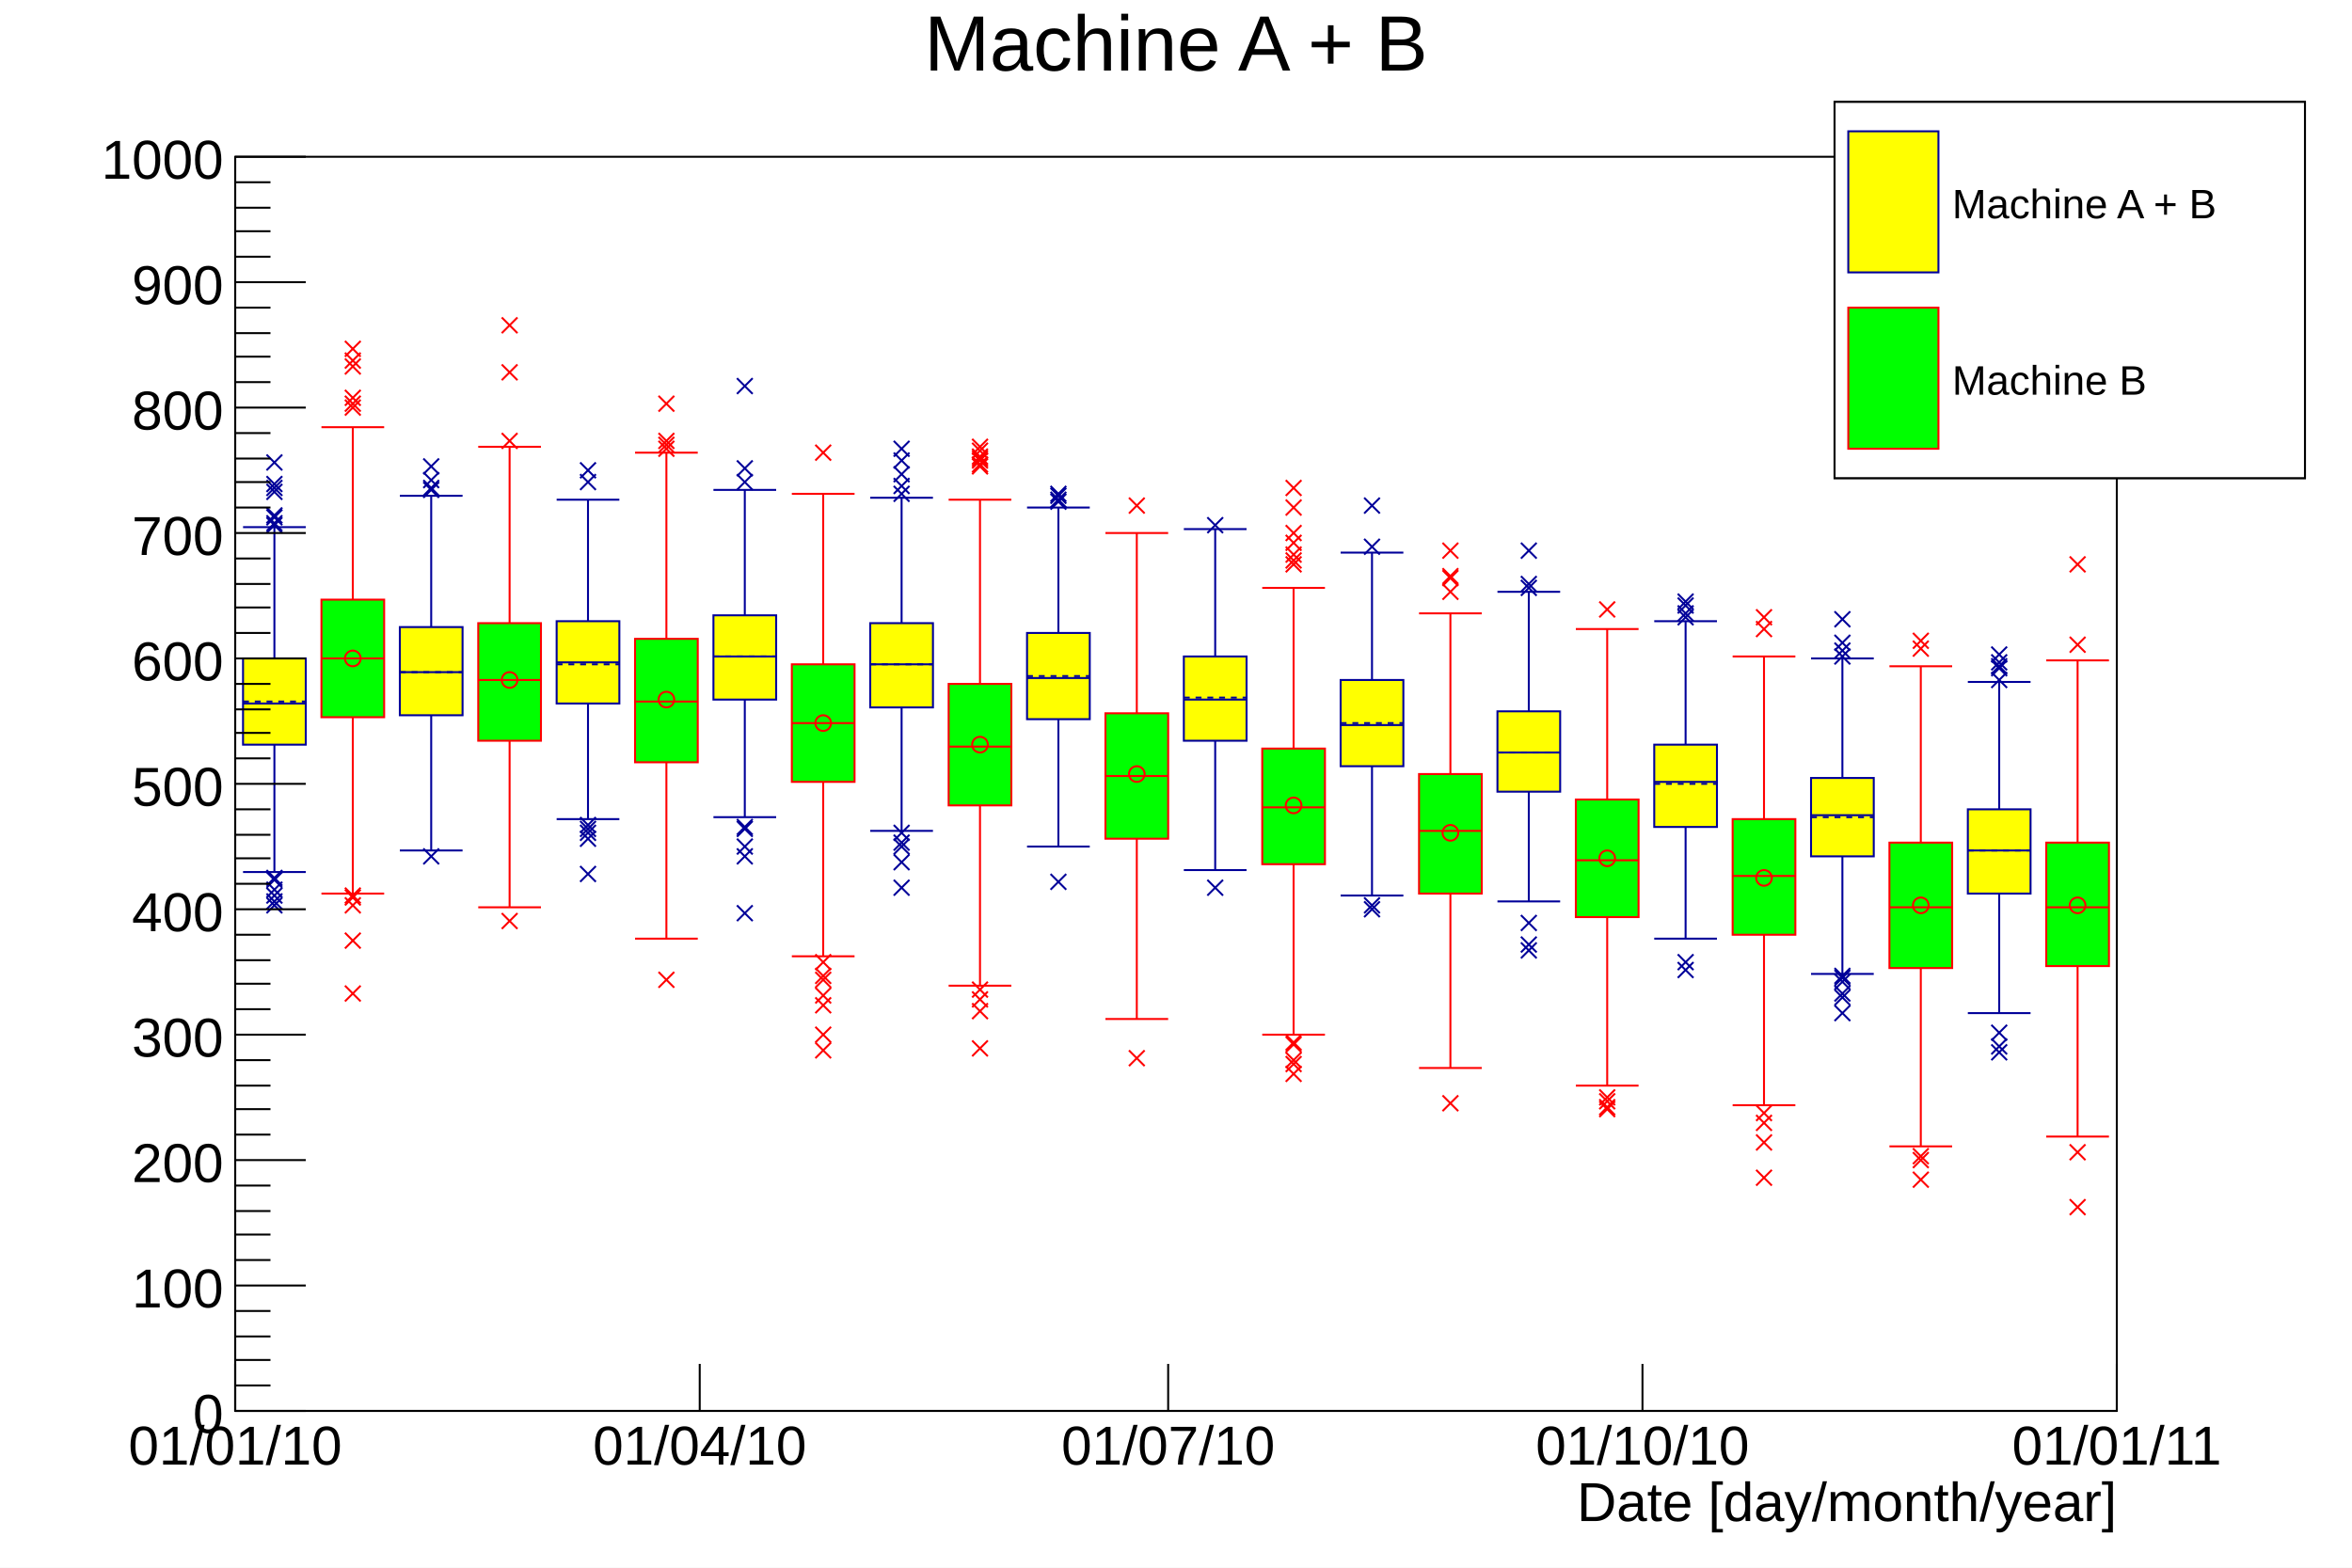
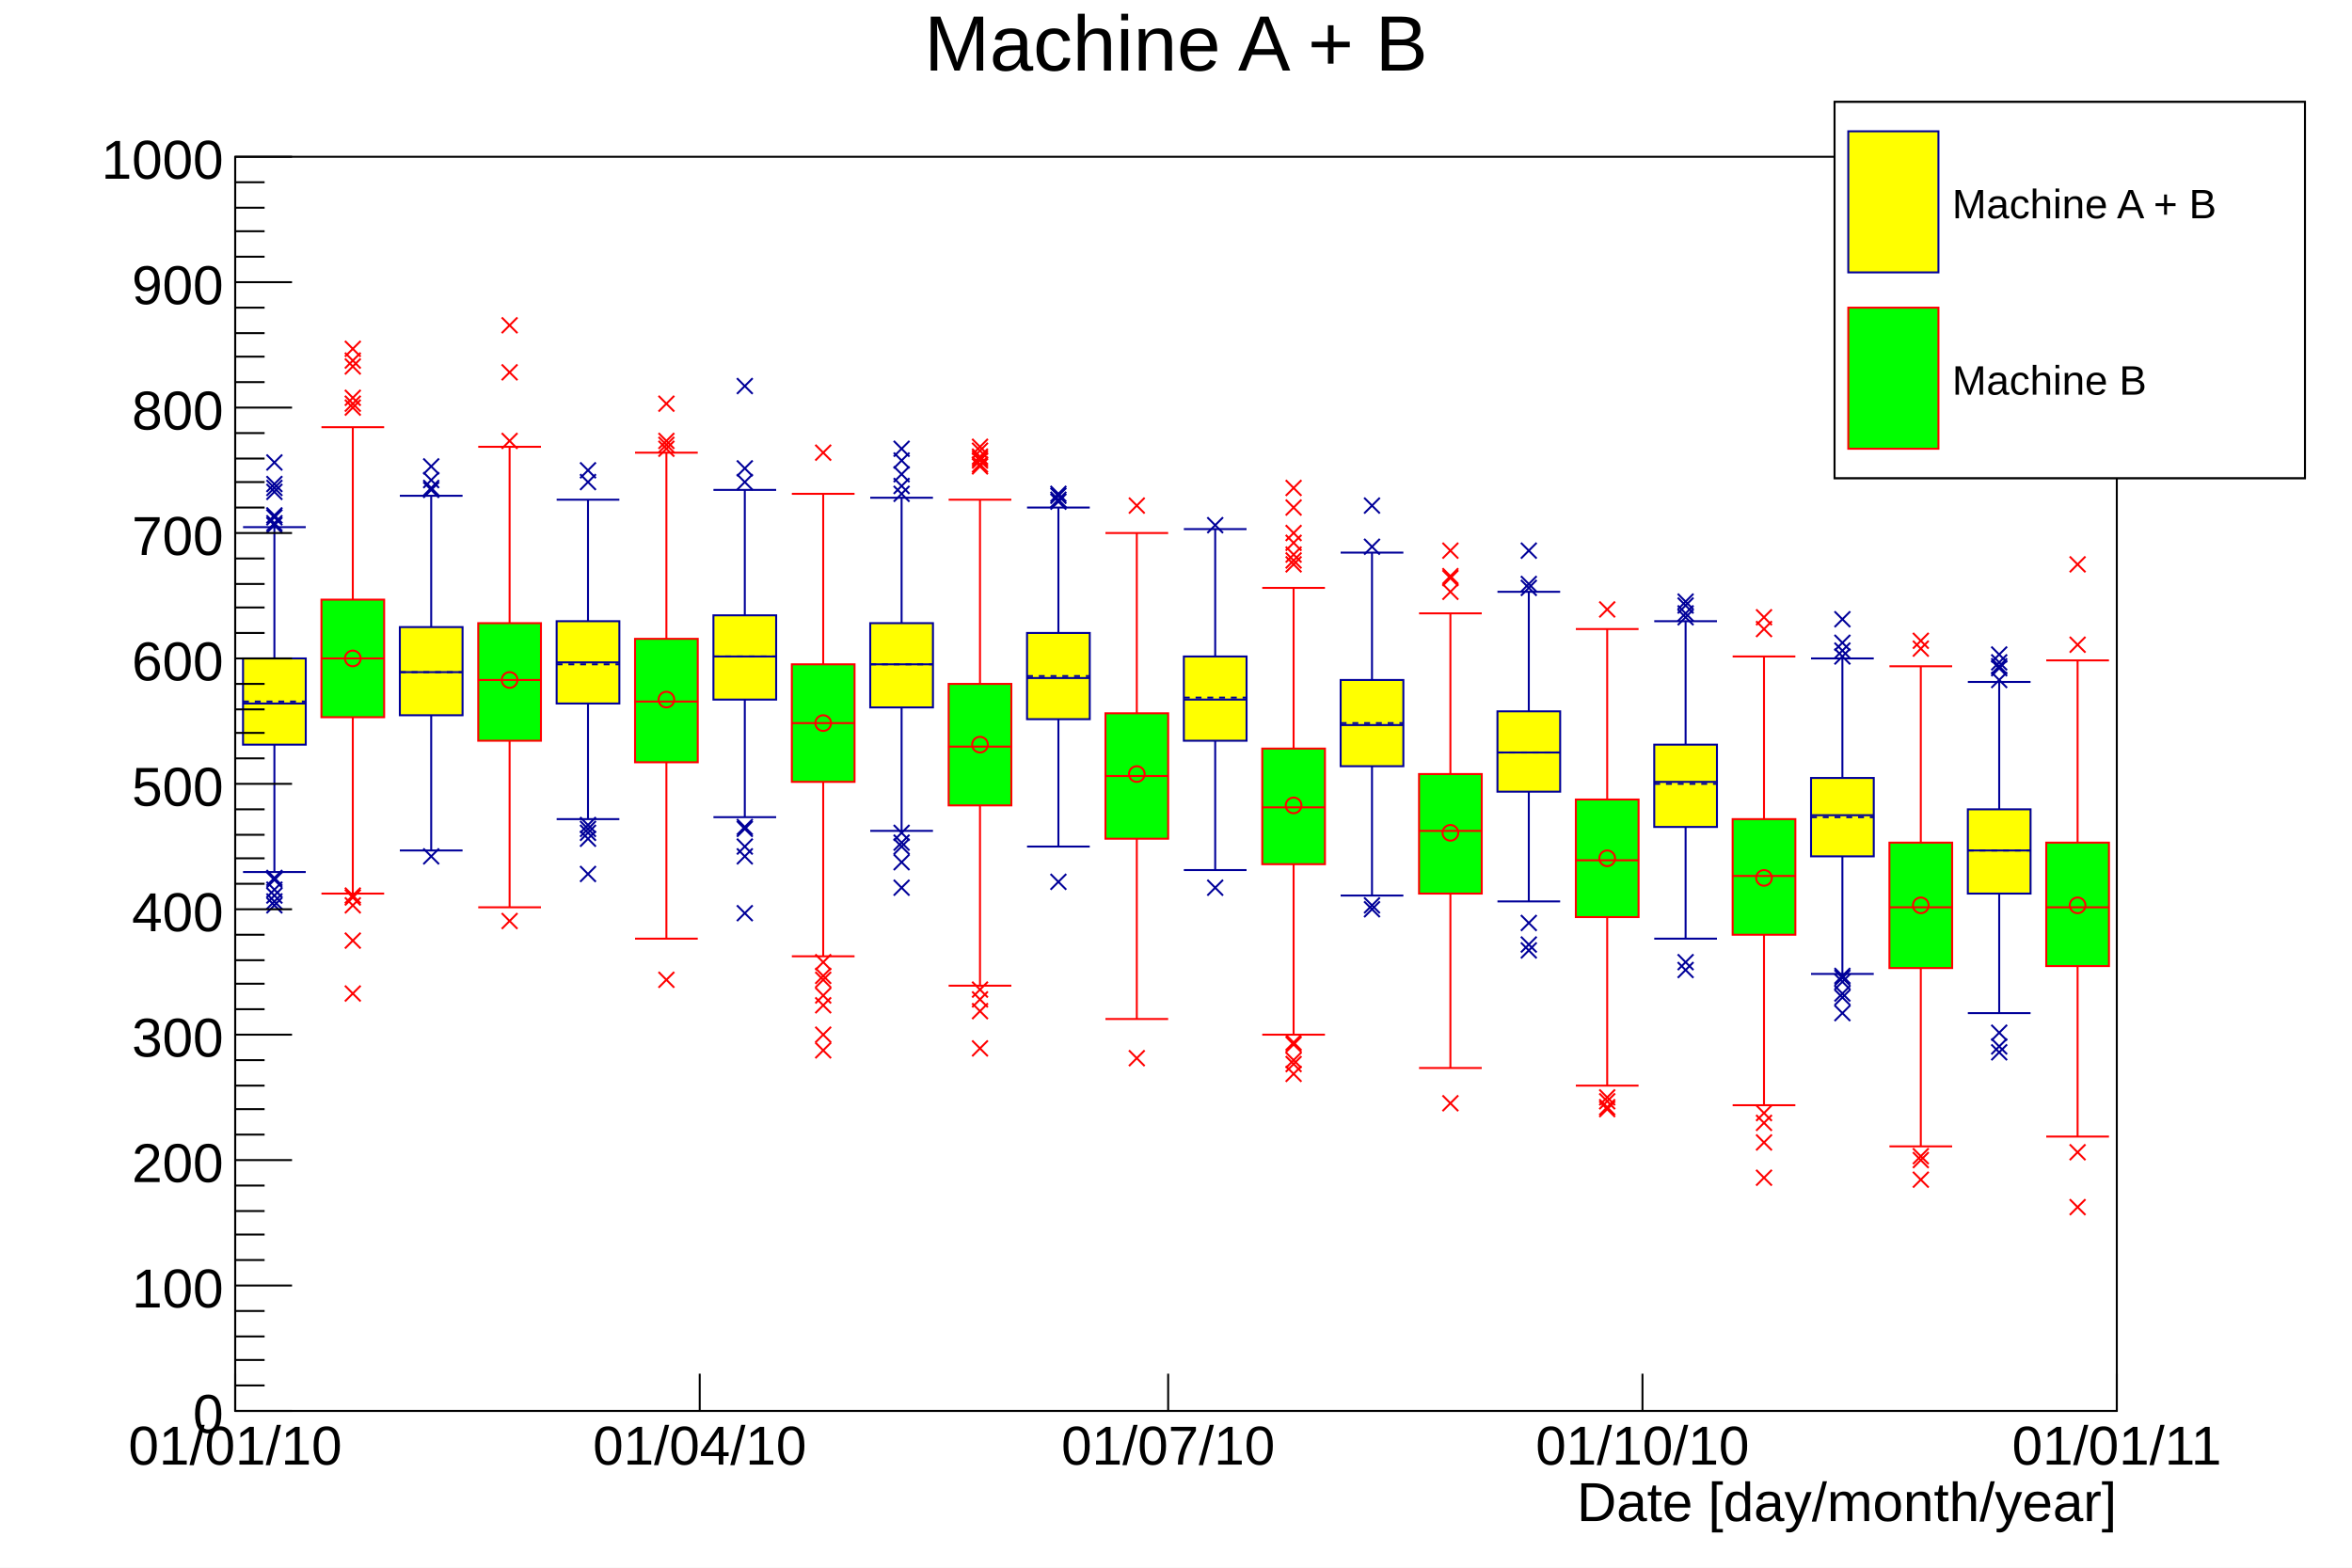
<svg xmlns="http://www.w3.org/2000/svg" viewBox="0 0 1200 800" preserveAspectRatio="none" width="1200" height="800">
  <path d="M0,0H1200V800H0Z" style="fill: #ffffff;" />
  <g>
    <g transform="translate(120,80)">
      <path d="M0,0H960V640H0Z" style="fill: #ffffff; stroke: #000000; stroke-width: 1;" />
      <svg x="0" y="0" overflow="hidden" width="960" height="640" viewBox="0 0 960 640">
        <g>
          <path d="M4,256v44h32v-44zM84,240v45h32v-45zM164,237v42h32v-42zM244,234v43h32v-43zM324,238v43h32v-43zM404,243v44h32v-44zM484,255v43h32v-43zM564,267v44h32v-44zM644,283v41h32v-41zM724,300v42h32v-42zM804,317v40h32v-40zM884,333v43h32v-43z" style="stroke: #000099; stroke-width: 1; fill: #ffff00;" />
          <path d="M4,279h32M4,189h32M4,365h32M20,256v-67M20,300v65M84,263h32M84,173h32M84,354h32M100,240v-67M100,285v69M164,258h32M164,175h32M164,338h32M180,237v-62M180,279v59M244,255h32M244,170h32M244,337h32M260,234v-64M260,277v60M324,259h32M324,174h32M324,344h32M340,238v-64M340,281v63M404,266h32M404,179h32M404,352h32M420,243v-64M420,287v65M484,277h32M484,190h32M484,364h32M500,255v-65M500,298v66M564,290h32M564,202h32M564,377h32M580,267v-65M580,311v66M644,304h32M644,222h32M644,380h32M660,283v-61M660,324v56M724,319h32M724,237h32M724,399h32M740,300v-63M740,342v57M804,336h32M804,256h32M804,417h32M820,317v-61M820,357v60M884,354h32M884,268h32M884,437h32M900,333v-65M900,376v61" style="stroke: #000099; stroke-width: 1; fill: none;" />
          <path d="M4,278h32M84,263h32M164,259h32M244,255h32M324,259h32M404,265h32M484,276h32M564,289h32M644,304h32M724,320h32M804,337h32M884,354h32" style="stroke: #000099; stroke-width: 1; stroke-dasharray: 3,3; fill: none;" />
          <path d="M16,378l8,8m0,-8l-8,8M16,376l8,8m0,-8l-8,8M16,373l8,8m0,-8l-8,8M16,370l8,8m0,-8l-8,8M16,365l8,8m0,-8l-8,8M16,364l8,8m0,-8l-8,8M16,184l8,8m0,-8l-8,8M16,183l8,8m0,-8l-8,8M16,180l8,8m0,-8l-8,8M16,179l8,8m0,-8l-8,8M16,167l8,8m0,-8l-8,8M16,165l8,8m0,-8l-8,8M16,163l8,8m0,-8l-8,8M16,152l8,8m0,-8l-8,8M96,353l8,8m0,-8l-8,8M96,166l8,8m0,-8l-8,8M96,165l8,8m0,-8l-8,8M96,161l8,8m0,-8l-8,8M96,154l8,8m0,-8l-8,8M176,362l8,8m0,-8l-8,8M176,344l8,8m0,-8l-8,8M176,341l8,8m0,-8l-8,8M176,339l8,8m0,-8l-8,8M176,337l8,8m0,-8l-8,8M176,162l8,8m0,-8l-8,8M176,156l8,8m0,-8l-8,8M256,382l8,8m0,-8l-8,8M256,353l8,8m0,-8l-8,8M256,348l8,8m0,-8l-8,8M256,339l8,8m0,-8l-8,8M256,338l8,8m0,-8l-8,8M256,162l8,8m0,-8l-8,8M256,155l8,8m0,-8l-8,8M256,113l8,8m0,-8l-8,8M336,369l8,8m0,-8l-8,8M336,356l8,8m0,-8l-8,8M336,348l8,8m0,-8l-8,8M336,346l8,8m0,-8l-8,8M336,341l8,8m0,-8l-8,8M336,168l8,8m0,-8l-8,8M336,164l8,8m0,-8l-8,8M336,158l8,8m0,-8l-8,8M336,151l8,8m0,-8l-8,8M336,145l8,8m0,-8l-8,8M416,366l8,8m0,-8l-8,8M416,172l8,8m0,-8l-8,8M416,171l8,8m0,-8l-8,8M416,169l8,8m0,-8l-8,8M416,168l8,8m0,-8l-8,8M496,369l8,8m0,-8l-8,8M496,184l8,8m0,-8l-8,8M576,380l8,8m0,-8l-8,8M576,378l8,8m0,-8l-8,8M576,195l8,8m0,-8l-8,8M576,174l8,8m0,-8l-8,8M656,401l8,8m0,-8l-8,8M656,398l8,8m0,-8l-8,8M656,387l8,8m0,-8l-8,8M656,387l8,8m0,-8l-8,8M656,216l8,8m0,-8l-8,8M656,214l8,8m0,-8l-8,8M656,197l8,8m0,-8l-8,8M736,411l8,8m0,-8l-8,8M736,407l8,8m0,-8l-8,8M736,231l8,8m0,-8l-8,8M736,229l8,8m0,-8l-8,8M736,225l8,8m0,-8l-8,8M736,223l8,8m0,-8l-8,8M816,433l8,8m0,-8l-8,8M816,425l8,8m0,-8l-8,8M816,423l8,8m0,-8l-8,8M816,417l8,8m0,-8l-8,8M816,415l8,8m0,-8l-8,8M816,414l8,8m0,-8l-8,8M816,251l8,8m0,-8l-8,8M816,251l8,8m0,-8l-8,8M816,248l8,8m0,-8l-8,8M816,244l8,8m0,-8l-8,8M816,232l8,8m0,-8l-8,8M896,453l8,8m0,-8l-8,8M896,450l8,8m0,-8l-8,8M896,443l8,8m0,-8l-8,8M896,263l8,8m0,-8l-8,8M896,263l8,8m0,-8l-8,8M896,257l8,8m0,-8l-8,8M896,256l8,8m0,-8l-8,8M896,254l8,8m0,-8l-8,8M896,250l8,8m0,-8l-8,8" style="stroke: #000099; fill: none;" />
        </g>
        <g>
          <path d="M44,226v60h32v-60zM124,238v60h32v-60zM204,246v63h32v-63zM284,259v60h32v-60zM364,269v62h32v-62zM444,284v64h32v-64zM524,302v59h32v-59zM604,315v61h32v-61zM684,328v60h32v-60zM764,338v59h32v-59zM844,350v64h32v-64zM924,350v63h32v-63z" style="stroke: #ff0000; stroke-width: 1; fill: #00ff00;" />
          <path d="M44,256h32M44,138h32M44,376h32M60,226v-88M60,286v90M124,267h32M124,148h32M124,383h32M140,238v-90M140,298v85M204,278h32M204,151h32M204,399h32M220,246v-95M220,309v90M284,289h32M284,172h32M284,408h32M300,259v-87M300,319v89M364,301h32M364,175h32M364,423h32M380,269v-94M380,331v92M444,316h32M444,192h32M444,440h32M460,284v-92M460,348v92M524,332h32M524,220h32M524,448h32M540,302v-82M540,361v87M604,344h32M604,233h32M604,465h32M620,315v-82M620,376v89M684,359h32M684,241h32M684,474h32M700,328v-87M700,388v86M764,367h32M764,255h32M764,484h32M780,338v-83M780,397v87M844,383h32M844,260h32M844,505h32M860,350v-90M860,414v91M924,383h32M924,257h32M924,500h32M940,350v-93M940,413v87" style="stroke: #ff0000; stroke-width: 1; fill: none;" />
          <path d="M56,256a4,4,0,1,0,8,0a4,4,0,1,0,-8,0zM136,267a4,4,0,1,0,8,0a4,4,0,1,0,-8,0zM216,277a4,4,0,1,0,8,0a4,4,0,1,0,-8,0zM296,289a4,4,0,1,0,8,0a4,4,0,1,0,-8,0zM376,300a4,4,0,1,0,8,0a4,4,0,1,0,-8,0zM456,315a4,4,0,1,0,8,0a4,4,0,1,0,-8,0zM536,331a4,4,0,1,0,8,0a4,4,0,1,0,-8,0zM616,345a4,4,0,1,0,8,0a4,4,0,1,0,-8,0zM696,358a4,4,0,1,0,8,0a4,4,0,1,0,-8,0zM776,368a4,4,0,1,0,8,0a4,4,0,1,0,-8,0zM856,382a4,4,0,1,0,8,0a4,4,0,1,0,-8,0zM936,382a4,4,0,1,0,8,0a4,4,0,1,0,-8,0z" style="stroke: #ff0000; fill: none;" />
          <path d="M56,423l8,8m0,-8l-8,8M56,396l8,8m0,-8l-8,8M56,378l8,8m0,-8l-8,8M56,374l8,8m0,-8l-8,8M56,374l8,8m0,-8l-8,8M56,373l8,8m0,-8l-8,8M56,124l8,8m0,-8l-8,8M56,122l8,8m0,-8l-8,8M56,119l8,8m0,-8l-8,8M56,119l8,8m0,-8l-8,8M56,103l8,8m0,-8l-8,8M56,100l8,8m0,-8l-8,8M56,94l8,8m0,-8l-8,8M136,386l8,8m0,-8l-8,8M136,141l8,8m0,-8l-8,8M136,106l8,8m0,-8l-8,8M136,82l8,8m0,-8l-8,8M216,416l8,8m0,-8l-8,8M216,145l8,8m0,-8l-8,8M216,143l8,8m0,-8l-8,8M216,141l8,8m0,-8l-8,8M216,122l8,8m0,-8l-8,8M296,452l8,8m0,-8l-8,8M296,444l8,8m0,-8l-8,8M296,429l8,8m0,-8l-8,8M296,424l8,8m0,-8l-8,8M296,416l8,8m0,-8l-8,8M296,414l8,8m0,-8l-8,8M296,407l8,8m0,-8l-8,8M296,147l8,8m0,-8l-8,8M376,451l8,8m0,-8l-8,8M376,432l8,8m0,-8l-8,8M376,426l8,8m0,-8l-8,8M376,421l8,8m0,-8l-8,8M376,154l8,8m0,-8l-8,8M376,153l8,8m0,-8l-8,8M376,151l8,8m0,-8l-8,8M376,150l8,8m0,-8l-8,8M376,149l8,8m0,-8l-8,8M376,146l8,8m0,-8l-8,8M376,144l8,8m0,-8l-8,8M456,456l8,8m0,-8l-8,8M456,174l8,8m0,-8l-8,8M536,464l8,8m0,-8l-8,8M536,459l8,8m0,-8l-8,8M536,457l8,8m0,-8l-8,8M536,449l8,8m0,-8l-8,8M536,448l8,8m0,-8l-8,8M536,204l8,8m0,-8l-8,8M536,202l8,8m0,-8l-8,8M536,199l8,8m0,-8l-8,8M536,193l8,8m0,-8l-8,8M536,188l8,8m0,-8l-8,8M536,175l8,8m0,-8l-8,8M536,165l8,8m0,-8l-8,8M616,479l8,8m0,-8l-8,8M616,218l8,8m0,-8l-8,8M616,211l8,8m0,-8l-8,8M616,211l8,8m0,-8l-8,8M616,210l8,8m0,-8l-8,8M616,210l8,8m0,-8l-8,8M616,197l8,8m0,-8l-8,8M696,482l8,8m0,-8l-8,8M696,481l8,8m0,-8l-8,8M696,478l8,8m0,-8l-8,8M696,476l8,8m0,-8l-8,8M696,227l8,8m0,-8l-8,8M776,517l8,8m0,-8l-8,8M776,517l8,8m0,-8l-8,8M776,499l8,8m0,-8l-8,8M776,489l8,8m0,-8l-8,8M776,484l8,8m0,-8l-8,8M776,237l8,8m0,-8l-8,8M776,231l8,8m0,-8l-8,8M856,518l8,8m0,-8l-8,8M856,508l8,8m0,-8l-8,8M856,506l8,8m0,-8l-8,8M856,247l8,8m0,-8l-8,8M856,243l8,8m0,-8l-8,8M936,532l8,8m0,-8l-8,8M936,504l8,8m0,-8l-8,8M936,245l8,8m0,-8l-8,8M936,245l8,8m0,-8l-8,8M936,204l8,8m0,-8l-8,8" style="stroke: #ff0000; fill: none;" />
        </g>
      </svg>
      <g>
        <g transform="translate(0,640)">
-           <path d="M0,0h960M0,-24V0M237,-24V0M476,-24V0M718,-24V0M960,-24V0" style="stroke: #000000; stroke-width: 1;" />
+           <path d="M0,0h960M0,-19V0M237,-19V0M476,-19V0M718,-19V0M960,-19V0" style="stroke: #000000; stroke-width: 1;" />
          <g font-family="Arial" font-size="28" space="preserve" fill="#000000" text-anchor="middle">
            <text dy=".8em" transform="translate(0,5)">01/01/10</text>
            <text dy=".8em" transform="translate(237,5)">01/04/10</text>
            <text dy=".8em" transform="translate(476,5)">01/07/10</text>
            <text dy=".8em" transform="translate(718,5)">01/10/10</text>
            <text dy=".8em" transform="translate(960,5)">01/01/11</text>
          </g>
          <g font-family="Arial" font-size="28" space="preserve" transform="translate(960,45)">
            <text fill="#000000" text-anchor="end" dy=".4em">Date [day/month/year]</text>
          </g>
        </g>
        <g>
-           <path d="M0,0v640M36,640H0M18,627H0M18,614H0M18,602H0M18,589H0M36,576H0M18,563H0M18,550H0M18,538H0M18,525H0M36,512H0M18,499H0M18,486H0M18,474H0M18,461H0M36,448H0M18,435H0M18,422H0M18,410H0M18,397H0M36,384H0M18,371H0M18,358H0M18,346H0M18,333H0M36,320H0M18,307H0M18,294H0M18,282H0M18,269H0M36,256H0M18,243H0M18,230H0M18,218H0M18,205H0M36,192H0M18,179H0M18,166H0M18,154H0M18,141H0M36,128H0M18,115H0M18,102H0M18,90H0M18,77H0M36,64H0M18,51H0M18,38H0M18,26H0M18,13H0M36,0H0" style="stroke: #000000; stroke-width: 1;" />
+           <path d="M0,0v640M29,640H0M15,627H0M15,614H0M15,602H0M15,589H0M29,576H0M15,563H0M15,550H0M15,538H0M15,525H0M29,512H0M15,499H0M15,486H0M15,474H0M15,461H0M29,448H0M15,435H0M15,422H0M15,410H0M15,397H0M29,384H0M15,371H0M15,358H0M15,346H0M15,333H0M29,320H0M15,307H0M15,294H0M15,282H0M15,269H0M29,256H0M15,243H0M15,230H0M15,218H0M15,205H0M29,192H0M15,179H0M15,166H0M15,154H0M15,141H0M29,128H0M15,115H0M15,102H0M15,90H0M15,77H0M29,64H0M15,51H0M15,38H0M15,26H0M15,13H0M29,0H0" style="stroke: #000000; stroke-width: 1;" />
          <g font-family="Arial" font-size="28" space="preserve" fill="#000000" text-anchor="end">
            <text dy=".4em" transform="translate(-6,640)">0</text>
            <text dy=".4em" transform="translate(-6,576)">100</text>
            <text dy=".4em" transform="translate(-6,512)">200</text>
            <text dy=".4em" transform="translate(-6,448)">300</text>
            <text dy=".4em" transform="translate(-6,384)">400</text>
            <text dy=".4em" transform="translate(-6,320)">500</text>
            <text dy=".4em" transform="translate(-6,256)">600</text>
            <text dy=".4em" transform="translate(-6,192)">700</text>
            <text dy=".4em" transform="translate(-6,128)">800</text>
            <text dy=".4em" transform="translate(-6,64)">900</text>
            <text dy=".4em" transform="translate(-6)">1000</text>
          </g>
        </g>
      </g>
    </g>
-     <g transform="translate(120,4)" font-family="Arial" font-size="40" space="preserve">
-       <text fill="#000000" text-anchor="middle" dy=".8em" transform="translate(480)">Machine A + B</text>
-     </g>
    <g transform="translate(936,52)" font-family="Arial" font-size="19" space="preserve" fill="#000000">
      <path d="M0,0H240V192H0Z" style="fill: #ffffff; stroke: #000000; stroke-width: 1;" />
      <text text-anchor="middle" dy=".4em" transform="translate(120,16)">h1</text>
      <text text-anchor="start" dy=".4em" transform="translate(12,48)">Entries </text>
      <text text-anchor="end" dy=".4em" transform="translate(228,48)"> 13000</text>
      <text text-anchor="start" dy=".4em" transform="translate(12,80)">Mean x </text>
      <text text-anchor="end" dy=".4em" transform="translate(228,80)"> 1.278e+9</text>
      <text text-anchor="start" dy=".4em" transform="translate(12,112)">Mean y </text>
      <text text-anchor="end" dy=".4em" transform="translate(228,112)"> 550.6</text>
      <text text-anchor="start" dy=".4em" transform="translate(12,144)">Std Dev x </text>
      <text text-anchor="end" dy=".4em" transform="translate(228,144)"> 9698376</text>
      <text text-anchor="start" dy=".4em" transform="translate(12,176)">Std Dev y </text>
      <text text-anchor="end" dy=".4em" transform="translate(228,176)"> 69.28</text>
      <path d="M0,32h240" style="stroke: #000000; stroke-width: 1;" />
    </g>
+     <g transform="translate(120,4)" font-family="Arial" font-size="40" space="preserve">
+       <text fill="#000000" text-anchor="middle" dy=".8em" transform="translate(480)">Machine A + B</text>
+     </g>
    <g transform="translate(936,52)" font-family="Arial" font-size="21" space="preserve">
      <path d="M0,0H240V192H0Z" style="fill: #ffffff; stroke: #000000; stroke-width: 1;" />
      <path d="M7,15v72h46v-72z" style="fill: #ffff00; stroke: #000099; stroke-width: 1;" />
      <text fill="#000000" text-anchor="start" dy=".4em" transform="translate(60,51)">Machine A + B</text>
      <path d="M7,105v72h46v-72z" style="fill: #00ff00; stroke: #ff0000; stroke-width: 1;" />
      <text fill="#000000" text-anchor="start" dy=".4em" transform="translate(60,141)">Machine B</text>
    </g>
  </g>
</svg>
